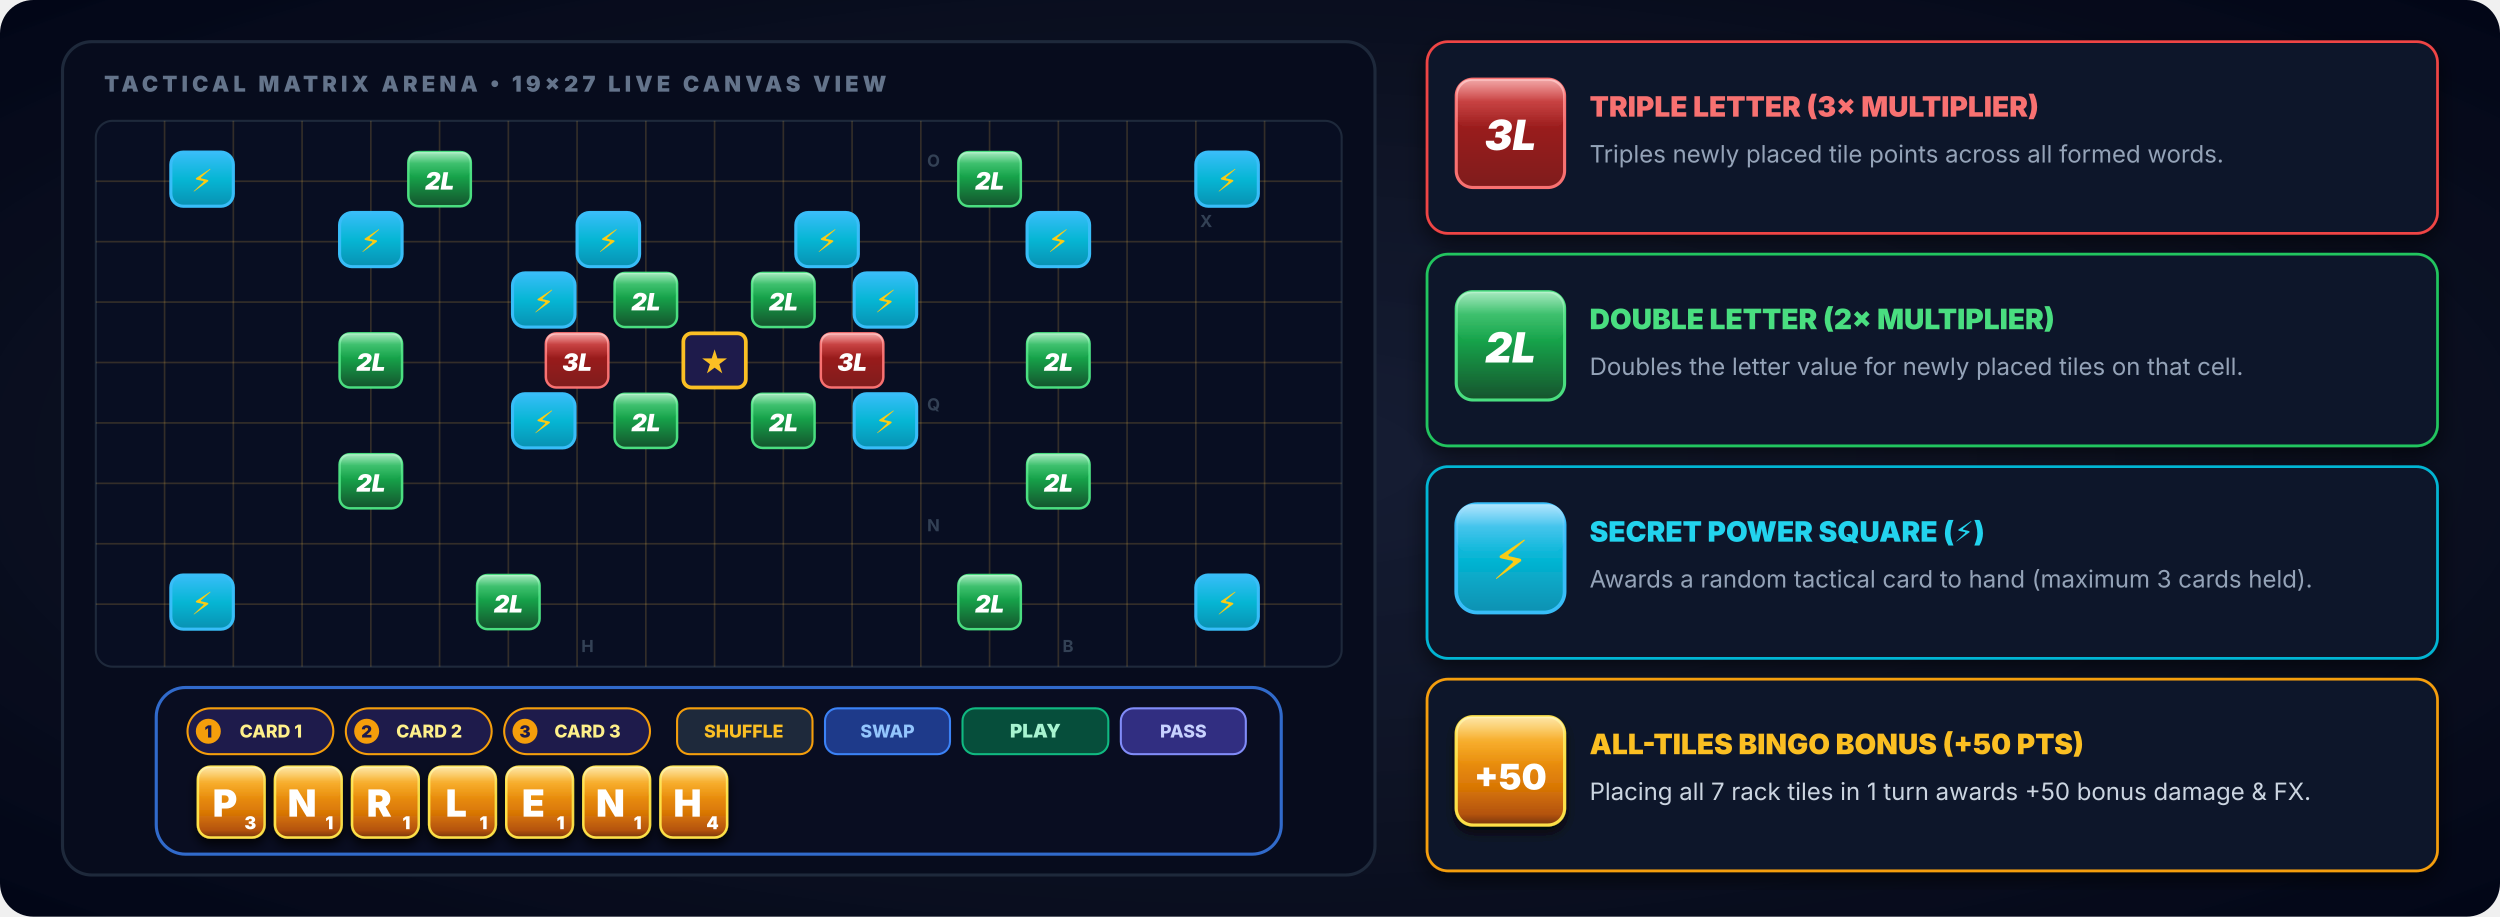
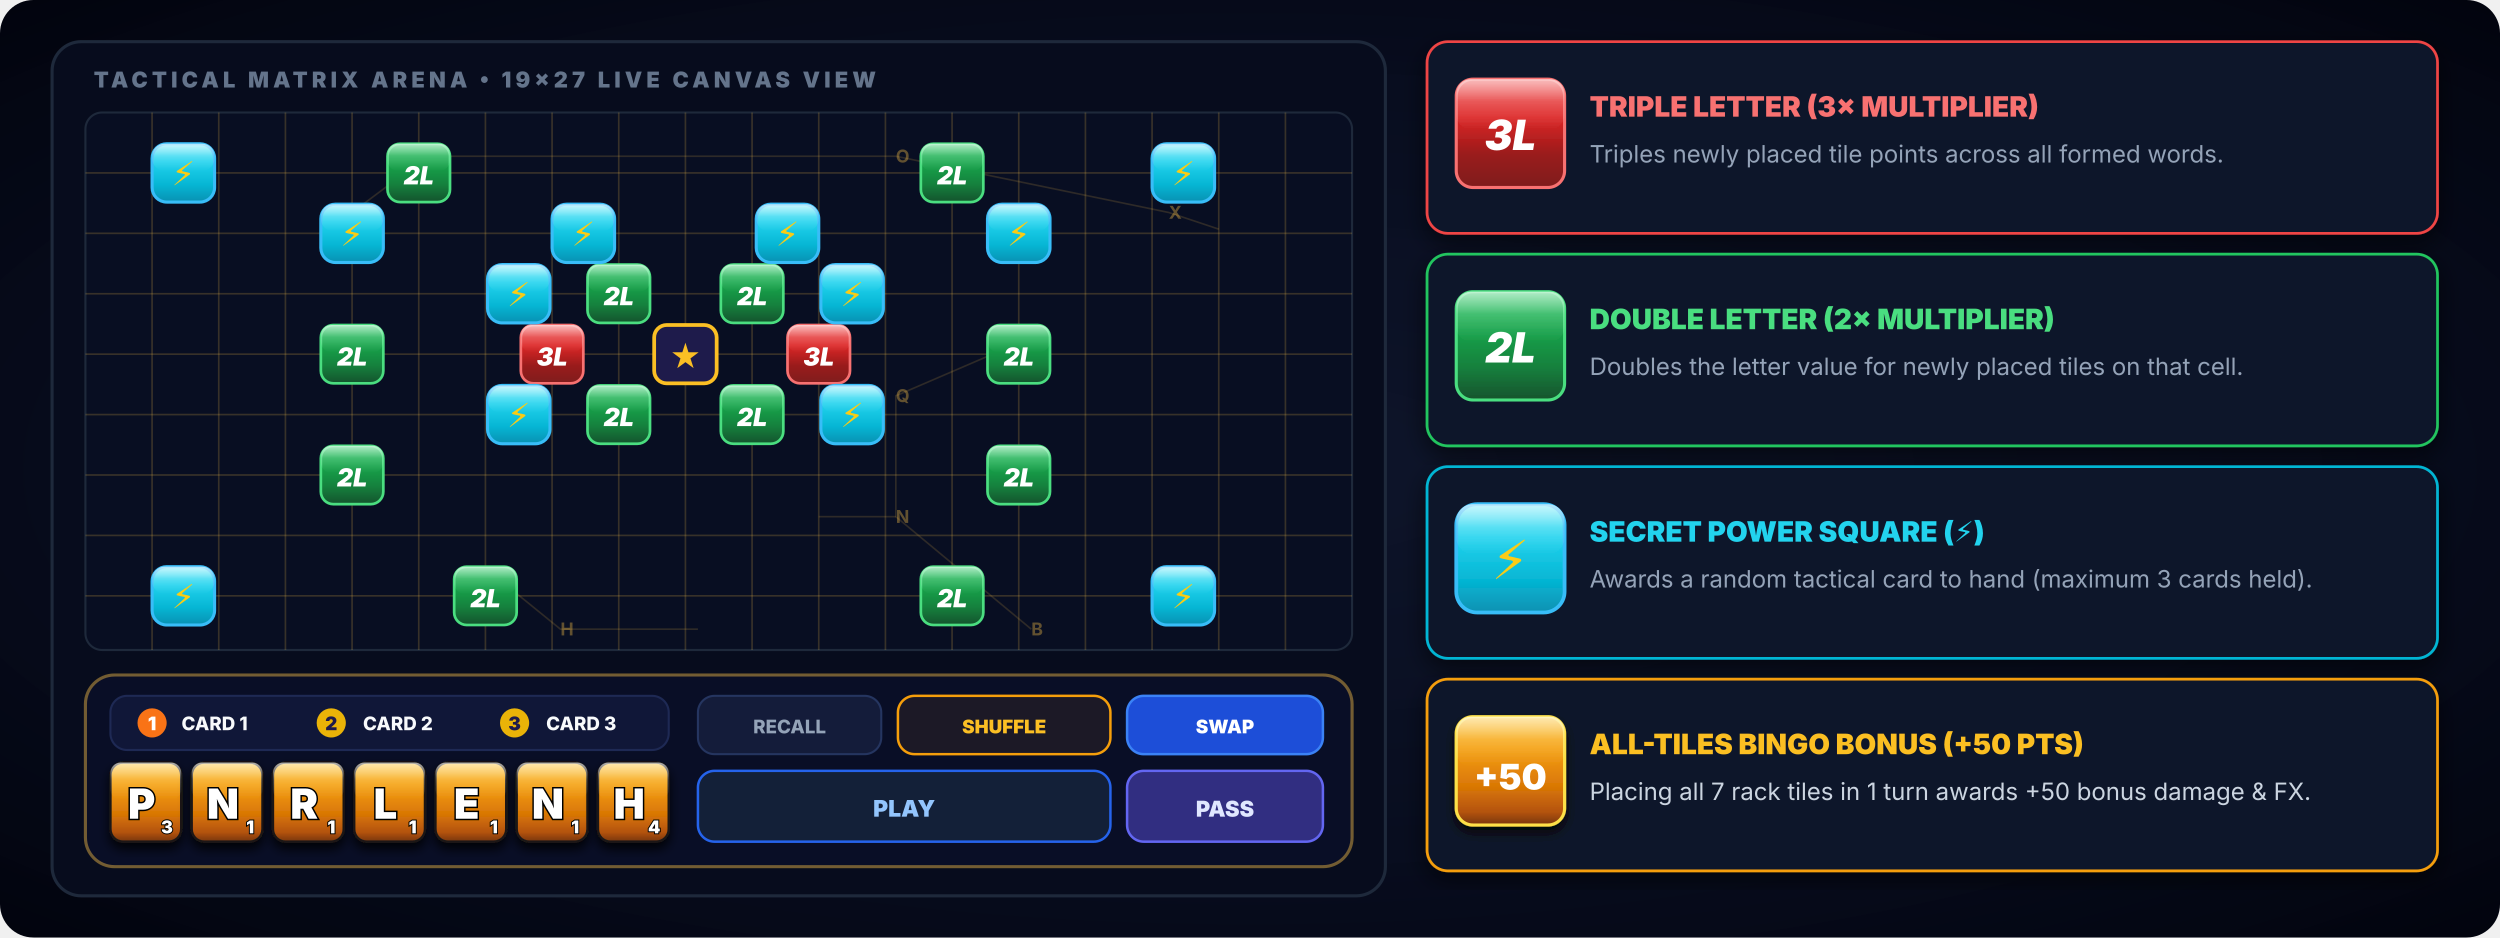
- <svg xmlns="http://www.w3.org/2000/svg" viewBox="0 0 1200 440" width="100%" height="100%">
+ <svg xmlns="http://www.w3.org/2000/svg" viewBox="0 0 1200 450" width="100%" height="100%">
  <defs>
    <radialGradient id="arenaBg" cx="50%" cy="50%" r="70%">
-       <stop offset="0%" stop-color="#0b132b" stop-opacity="0.95" />
-       <stop offset="60%" stop-color="#070c1d" stop-opacity="0.98" />
-       <stop offset="100%" stop-color="#020617" stop-opacity="1" />
+       <stop offset="0%" stop-color="#091026" stop-opacity="0.98" />
+       <stop offset="60%" stop-color="#050a1c" stop-opacity="0.99" />
+       <stop offset="100%" stop-color="#02040e" stop-opacity="1" />
    </radialGradient>
    <linearGradient id="cell3LGrad" x1="0%" y1="0%" x2="0%" y2="100%">
-       <stop offset="0%" stop-color="#dc2626" />
-       <stop offset="45%" stop-color="#991b1b" />
+       <stop offset="0%" stop-color="#ef4444" />
+       <stop offset="35%" stop-color="#dc2626" />
+       <stop offset="70%" stop-color="#991b1b" />
      <stop offset="100%" stop-color="#7f1d1d" />
    </linearGradient>
    <linearGradient id="cell2LGrad" x1="0%" y1="0%" x2="0%" y2="100%">
      <stop offset="0%" stop-color="#22c55e" />
-       <stop offset="45%" stop-color="#16a34a" />
+       <stop offset="35%" stop-color="#16a34a" />
+       <stop offset="70%" stop-color="#15803d" />
      <stop offset="100%" stop-color="#14532d" />
    </linearGradient>
    <linearGradient id="cellPowerGrad" x1="0%" y1="0%" x2="0%" y2="100%">
-       <stop offset="0%" stop-color="#38bdf8" />
-       <stop offset="50%" stop-color="#06b6d4" />
+       <stop offset="0%" stop-color="#67e8f9" />
+       <stop offset="30%" stop-color="#22d3ee" />
+       <stop offset="70%" stop-color="#06b6d4" />
      <stop offset="100%" stop-color="#0891b2" />
    </linearGradient>
    <linearGradient id="woodTileGrad" x1="0%" y1="0%" x2="0%" y2="100%">
      <stop offset="0%" stop-color="#fbbf24" />
-       <stop offset="25%" stop-color="#f59e0b" />
+       <stop offset="28%" stop-color="#f59e0b" />
      <stop offset="65%" stop-color="#d97706" />
-       <stop offset="90%" stop-color="#b45309" />
+       <stop offset="88%" stop-color="#b45309" />
      <stop offset="100%" stop-color="#78350f" />
    </linearGradient>
    <linearGradient id="glossReflection" x1="0%" y1="0%" x2="0%" y2="100%">
-       <stop offset="0%" stop-color="#ffffff" stop-opacity="0.6" />
-       <stop offset="45%" stop-color="#ffffff" stop-opacity="0.15" />
+       <stop offset="0%" stop-color="#ffffff" stop-opacity="0.65" />
+       <stop offset="45%" stop-color="#ffffff" stop-opacity="0.18" />
      <stop offset="100%" stop-color="#ffffff" stop-opacity="0" />
    </linearGradient>
-     <filter id="cyanNeonGlow" x="-30%" y="-30%" width="160%" height="160%">
+     <filter id="cyanGlow" x="-30%" y="-30%" width="160%" height="160%">
+       <feGaussianBlur stdDeviation="6" result="blur" />
+       <feMerge>
+         <feMergeNode in="blur" />
+         <feMergeNode in="SourceGraphic" />
+       </feMerge>
+     </filter>
+     <filter id="starGlow" x="-30%" y="-30%" width="160%" height="160%">
      <feGaussianBlur stdDeviation="5" result="blur" />
      <feMerge>
        <feMergeNode in="blur" />
        <feMergeNode in="SourceGraphic" />
      </feMerge>
    </filter>
-     <filter id="starAmberGlow" x="-30%" y="-30%" width="160%" height="160%">
-       <feGaussianBlur stdDeviation="4" result="blur" />
-       <feMerge>
-         <feMergeNode in="blur" />
-         <feMergeNode in="SourceGraphic" />
-       </feMerge>
-     </filter>
    <filter id="tileShadow" x="-20%" y="-20%" width="140%" height="140%">
-       <feDropShadow dx="0" dy="3" stdDeviation="2.5" flood-color="#000000" flood-opacity="0.8" />
+       <feDropShadow dx="0" dy="3" stdDeviation="2.5" flood-color="#000000" flood-opacity="0.85" />
    </filter>
    <filter id="cardShadow" x="-10%" y="-10%" width="120%" height="120%">
-       <feDropShadow dx="0" dy="4" stdDeviation="5" flood-color="#000000" flood-opacity="0.6" />
+       <feDropShadow dx="0" dy="4" stdDeviation="6" flood-color="#000000" flood-opacity="0.6" />
    </filter>
    <style>
-       @keyframes powerCellPulse {
-         0%, 100% { opacity: 0.85; filter: drop-shadow(0 0 4px #22d3ee); }
-         50% { opacity: 1.0; filter: drop-shadow(0 0 12px #38bdf8); }
+       @keyframes powerPulse {
+         0%, 100% { filter: drop-shadow(0 0 5px #22d3ee); opacity: 0.92; }
+         50% { filter: drop-shadow(0 0 14px #38bdf8); opacity: 1.0; }
      }
-       @keyframes starPulseGlow {
-         0%, 100% { filter: drop-shadow(0 0 3px #fbbf24); }
-         50% { filter: drop-shadow(0 0 9px #f59e0b); }
+       @keyframes starPulse {
+         0%, 100% { filter: drop-shadow(0 0 4px #fbbf24); }
+         50% { filter: drop-shadow(0 0 11px #f59e0b); }
      }
-       .anim-power-glow { animation: powerCellPulse 3.2s ease-in-out infinite; }
-       .anim-center-star { animation: starPulseGlow 3.5s ease-in-out infinite; }
+       .anim-power-glow { animation: powerPulse 3.2s ease-in-out infinite; }
+       .anim-center-star { animation: starPulse 3.5s ease-in-out infinite; }
    </style>
  </defs>
-   <rect width="1200" height="440" fill="url(#arenaBg)" rx="16" />
-   <g transform="translate(30, 20)">
-     <rect width="630" height="400" rx="14" fill="#070c1d" stroke="#1e293b" stroke-width="1.5" />
-     <text x="20" y="24" fill="#64748b" font-family="'Inter', sans-serif" font-size="10.5" font-weight="900" letter-spacing="2">
+   <rect width="1200" height="450" fill="url(#arenaBg)" rx="16" />
+   <g transform="translate(25, 20)">
+     <rect width="640" height="410" rx="14" fill="#070c1d" stroke="#1e293b" stroke-width="1.5" />
+     <text x="20" y="22" fill="#64748b" font-family="'Inter', sans-serif" font-size="10.5" font-weight="900" letter-spacing="2">
      TACTICAL MATRIX ARENA • 19×27 LIVE CANVAS VIEW
    </text>
-     <rect x="16" y="38" width="598" height="262" rx="8" fill="#080e22" stroke="#1e293b" stroke-width="1" />
-     <g stroke="rgba(245, 190, 72, 0.18)" stroke-width="0.8">
-       <line x1="16" y1="67" x2="614" y2="67" />
-       <line x1="16" y1="96" x2="614" y2="96" />
-       <line x1="16" y1="125" x2="614" y2="125" />
-       <line x1="16" y1="154" x2="614" y2="154" />
-       <line x1="16" y1="183" x2="614" y2="183" />
-       <line x1="16" y1="212" x2="614" y2="212" />
-       <line x1="16" y1="241" x2="614" y2="241" />
-       <line x1="16" y1="270" x2="614" y2="270" />
-       <line x1="49" y1="38" x2="49" y2="300" />
-       <line x1="82" y1="38" x2="82" y2="300" />
-       <line x1="115" y1="38" x2="115" y2="300" />
-       <line x1="148" y1="38" x2="148" y2="300" />
-       <line x1="181" y1="38" x2="181" y2="300" />
-       <line x1="214" y1="38" x2="214" y2="300" />
-       <line x1="247" y1="38" x2="247" y2="300" />
-       <line x1="280" y1="38" x2="280" y2="300" />
-       <line x1="313" y1="38" x2="313" y2="300" />
-       <line x1="346" y1="38" x2="346" y2="300" />
-       <line x1="379" y1="38" x2="379" y2="300" />
-       <line x1="412" y1="38" x2="412" y2="300" />
-       <line x1="445" y1="38" x2="445" y2="300" />
-       <line x1="478" y1="38" x2="478" y2="300" />
-       <line x1="511" y1="38" x2="511" y2="300" />
-       <line x1="544" y1="38" x2="544" y2="300" />
-       <line x1="577" y1="38" x2="577" y2="300" />
-     </g>
-     <g fill="#334155" font-family="'Inter', monospace" font-size="8" font-weight="700">
-       <text x="184" y="60">R</text>
-       <text x="415" y="60">O</text>
-       <text x="546" y="89">X</text>
-       <text x="480" y="148">C</text>
-       <text x="415" y="177">Q</text>
-       <text x="415" y="235">N</text>
-       <text x="216" y="264">M</text>
-       <text x="249" y="293">H</text>
-       <text x="480" y="293">B</text>
-     </g>
-     <g transform="translate(298, 140)" class="anim-center-star">
-       <rect width="30" height="26" rx="4" fill="#1e1b4b" stroke="#fbbf24" stroke-width="1.8" />
-       <text x="15" y="19" fill="#fbbf24" font-size="16" text-anchor="middle">★</text>
+     <rect x="16" y="34" width="608" height="258" rx="8" fill="#080e22" stroke="#1e293b" stroke-width="1" />
+     <g stroke="rgba(245, 190, 72, 0.20)" stroke-width="0.8">
+       <line x1="16" y1="63" x2="624" y2="63" />
+       <line x1="16" y1="92" x2="624" y2="92" />
+       <line x1="16" y1="121" x2="624" y2="121" />
+       <line x1="16" y1="150" x2="624" y2="150" />
+       <line x1="16" y1="179" x2="624" y2="179" />
+       <line x1="16" y1="208" x2="624" y2="208" />
+       <line x1="16" y1="237" x2="624" y2="237" />
+       <line x1="16" y1="266" x2="624" y2="266" />
+       <line x1="48" y1="34" x2="48" y2="292" />
+       <line x1="80" y1="34" x2="80" y2="292" />
+       <line x1="112" y1="34" x2="112" y2="292" />
+       <line x1="144" y1="34" x2="144" y2="292" />
+       <line x1="176" y1="34" x2="176" y2="292" />
+       <line x1="208" y1="34" x2="208" y2="292" />
+       <line x1="240" y1="34" x2="240" y2="292" />
+       <line x1="272" y1="34" x2="272" y2="292" />
+       <line x1="304" y1="34" x2="304" y2="292" />
+       <line x1="336" y1="34" x2="336" y2="292" />
+       <line x1="368" y1="34" x2="368" y2="292" />
+       <line x1="400" y1="34" x2="400" y2="292" />
+       <line x1="432" y1="34" x2="432" y2="292" />
+       <line x1="464" y1="34" x2="464" y2="292" />
+       <line x1="496" y1="34" x2="496" y2="292" />
+       <line x1="528" y1="34" x2="528" y2="292" />
+       <line x1="560" y1="34" x2="560" y2="292" />
+       <line x1="592" y1="34" x2="592" y2="292" />
+     </g>
+     <g stroke="rgba(245, 190, 72, 0.16)" stroke-width="0.8" fill="none">
+       <path d="M 180 55 L 405 55 L 536 82 L 560 90" />
+       <path d="M 470 142 L 405 170 L 405 228 L 470 282" />
+       <path d="M 212 256 L 244 282 L 310 282" />
+       <path d="M 144 82 L 180 55" />
+       <path d="M 368 228 L 405 228" />
+     </g>
+     <g fill="rgba(245, 190, 72, 0.38)" font-family="'Inter', monospace" font-size="8.5" font-weight="700">
+       <text x="180" y="58">R</text>
+       <text x="405" y="58">O</text>
+       <text x="536" y="85">X</text>
+       <text x="470" y="145">C</text>
+       <text x="405" y="173">Q</text>
+       <text x="405" y="231">N</text>
+       <text x="212" y="259">M</text>
+       <text x="244" y="285">H</text>
+       <text x="470" y="285">B</text>
+     </g>
+     <g transform="translate(289, 136)" class="anim-center-star">
+       <rect width="30" height="28" rx="6" fill="#1e1b4b" stroke="#fbbf24" stroke-width="1.8" />
+       <text x="15" y="20.5" fill="#fbbf24" font-size="17" text-anchor="middle">★</text>
    </g>
    <g>
-       <g transform="translate(232, 140)">
-         <rect width="30" height="26" rx="5" fill="url(#cell3LGrad)" stroke="#f87171" stroke-width="1.2" />
-         <rect width="30" height="12" rx="4" fill="url(#glossReflection)" />
-         <text x="15" y="18" fill="#ffffff" font-family="'Inter', sans-serif" font-size="11.5" font-weight="900" font-style="italic" text-anchor="middle">3L</text>
-       </g>
-       <g transform="translate(364, 140)">
-         <rect width="30" height="26" rx="5" fill="url(#cell3LGrad)" stroke="#f87171" stroke-width="1.2" />
-         <rect width="30" height="12" rx="4" fill="url(#glossReflection)" />
-         <text x="15" y="18" fill="#ffffff" font-family="'Inter', sans-serif" font-size="11.5" font-weight="900" font-style="italic" text-anchor="middle">3L</text>
+       <g transform="translate(225, 136)">
+         <rect width="30" height="28" rx="6" fill="url(#cell3LGrad)" stroke="#f87171" stroke-width="1.3" />
+         <rect width="30" height="13" rx="5" fill="url(#glossReflection)" />
+         <text x="15" y="19.5" fill="#ffffff" font-family="'Inter', sans-serif" font-size="12" font-weight="900" font-style="italic" text-anchor="middle">3L</text>
+       </g>
+       <g transform="translate(353, 136)">
+         <rect width="30" height="28" rx="6" fill="url(#cell3LGrad)" stroke="#f87171" stroke-width="1.3" />
+         <rect width="30" height="13" rx="5" fill="url(#glossReflection)" />
+         <text x="15" y="19.5" fill="#ffffff" font-family="'Inter', sans-serif" font-size="12" font-weight="900" font-style="italic" text-anchor="middle">3L</text>
      </g>
    </g>
    <g>
-       <g transform="translate(265, 111)">
-         <rect width="30" height="26" rx="5" fill="url(#cell2LGrad)" stroke="#4ade80" stroke-width="1.2" />
-         <rect width="30" height="12" rx="4" fill="url(#glossReflection)" />
-         <text x="15" y="18" fill="#ffffff" font-family="'Inter', sans-serif" font-size="11.5" font-weight="900" font-style="italic" text-anchor="middle">2L</text>
-       </g>
-       <g transform="translate(331, 111)">
-         <rect width="30" height="26" rx="5" fill="url(#cell2LGrad)" stroke="#4ade80" stroke-width="1.2" />
-         <rect width="30" height="12" rx="4" fill="url(#glossReflection)" />
-         <text x="15" y="18" fill="#ffffff" font-family="'Inter', sans-serif" font-size="11.5" font-weight="900" font-style="italic" text-anchor="middle">2L</text>
-       </g>
-       <g transform="translate(265, 169)">
-         <rect width="30" height="26" rx="5" fill="url(#cell2LGrad)" stroke="#4ade80" stroke-width="1.2" />
-         <rect width="30" height="12" rx="4" fill="url(#glossReflection)" />
-         <text x="15" y="18" fill="#ffffff" font-family="'Inter', sans-serif" font-size="11.5" font-weight="900" font-style="italic" text-anchor="middle">2L</text>
-       </g>
-       <g transform="translate(331, 169)">
-         <rect width="30" height="26" rx="5" fill="url(#cell2LGrad)" stroke="#4ade80" stroke-width="1.2" />
-         <rect width="30" height="12" rx="4" fill="url(#glossReflection)" />
-         <text x="15" y="18" fill="#ffffff" font-family="'Inter', sans-serif" font-size="11.5" font-weight="900" font-style="italic" text-anchor="middle">2L</text>
-       </g>
-       <g transform="translate(166, 53)">
-         <rect width="30" height="26" rx="5" fill="url(#cell2LGrad)" stroke="#4ade80" stroke-width="1.2" />
-         <rect width="30" height="12" rx="4" fill="url(#glossReflection)" />
-         <text x="15" y="18" fill="#ffffff" font-family="'Inter', sans-serif" font-size="11.5" font-weight="900" font-style="italic" text-anchor="middle">2L</text>
-       </g>
-       <g transform="translate(430, 53)">
-         <rect width="30" height="26" rx="5" fill="url(#cell2LGrad)" stroke="#4ade80" stroke-width="1.2" />
-         <rect width="30" height="12" rx="4" fill="url(#glossReflection)" />
-         <text x="15" y="18" fill="#ffffff" font-family="'Inter', sans-serif" font-size="11.5" font-weight="900" font-style="italic" text-anchor="middle">2L</text>
-       </g>
-       <g transform="translate(133, 140)">
-         <rect width="30" height="26" rx="5" fill="url(#cell2LGrad)" stroke="#4ade80" stroke-width="1.2" />
-         <rect width="30" height="12" rx="4" fill="url(#glossReflection)" />
-         <text x="15" y="18" fill="#ffffff" font-family="'Inter', sans-serif" font-size="11.5" font-weight="900" font-style="italic" text-anchor="middle">2L</text>
-       </g>
-       <g transform="translate(463, 140)">
-         <rect width="30" height="26" rx="5" fill="url(#cell2LGrad)" stroke="#4ade80" stroke-width="1.2" />
-         <rect width="30" height="12" rx="4" fill="url(#glossReflection)" />
-         <text x="15" y="18" fill="#ffffff" font-family="'Inter', sans-serif" font-size="11.5" font-weight="900" font-style="italic" text-anchor="middle">2L</text>
-       </g>
-       <g transform="translate(133, 198)">
-         <rect width="30" height="26" rx="5" fill="url(#cell2LGrad)" stroke="#4ade80" stroke-width="1.2" />
-         <rect width="30" height="12" rx="4" fill="url(#glossReflection)" />
-         <text x="15" y="18" fill="#ffffff" font-family="'Inter', sans-serif" font-size="11.5" font-weight="900" font-style="italic" text-anchor="middle">2L</text>
-       </g>
-       <g transform="translate(463, 198)">
-         <rect width="30" height="26" rx="5" fill="url(#cell2LGrad)" stroke="#4ade80" stroke-width="1.2" />
-         <rect width="30" height="12" rx="4" fill="url(#glossReflection)" />
-         <text x="15" y="18" fill="#ffffff" font-family="'Inter', sans-serif" font-size="11.5" font-weight="900" font-style="italic" text-anchor="middle">2L</text>
-       </g>
-       <g transform="translate(199, 256)">
-         <rect width="30" height="26" rx="5" fill="url(#cell2LGrad)" stroke="#4ade80" stroke-width="1.2" />
-         <rect width="30" height="12" rx="4" fill="url(#glossReflection)" />
-         <text x="15" y="18" fill="#ffffff" font-family="'Inter', sans-serif" font-size="11.5" font-weight="900" font-style="italic" text-anchor="middle">2L</text>
-       </g>
-       <g transform="translate(430, 256)">
-         <rect width="30" height="26" rx="5" fill="url(#cell2LGrad)" stroke="#4ade80" stroke-width="1.2" />
-         <rect width="30" height="12" rx="4" fill="url(#glossReflection)" />
-         <text x="15" y="18" fill="#ffffff" font-family="'Inter', sans-serif" font-size="11.5" font-weight="900" font-style="italic" text-anchor="middle">2L</text>
+       <g transform="translate(257, 107)">
+         <rect width="30" height="28" rx="6" fill="url(#cell2LGrad)" stroke="#4ade80" stroke-width="1.3" />
+         <rect width="30" height="13" rx="5" fill="url(#glossReflection)" />
+         <text x="15" y="19.5" fill="#ffffff" font-family="'Inter', sans-serif" font-size="12" font-weight="900" font-style="italic" text-anchor="middle">2L</text>
+       </g>
+       <g transform="translate(321, 107)">
+         <rect width="30" height="28" rx="6" fill="url(#cell2LGrad)" stroke="#4ade80" stroke-width="1.3" />
+         <rect width="30" height="13" rx="5" fill="url(#glossReflection)" />
+         <text x="15" y="19.5" fill="#ffffff" font-family="'Inter', sans-serif" font-size="12" font-weight="900" font-style="italic" text-anchor="middle">2L</text>
+       </g>
+       <g transform="translate(257, 165)">
+         <rect width="30" height="28" rx="6" fill="url(#cell2LGrad)" stroke="#4ade80" stroke-width="1.3" />
+         <rect width="30" height="13" rx="5" fill="url(#glossReflection)" />
+         <text x="15" y="19.5" fill="#ffffff" font-family="'Inter', sans-serif" font-size="12" font-weight="900" font-style="italic" text-anchor="middle">2L</text>
+       </g>
+       <g transform="translate(321, 165)">
+         <rect width="30" height="28" rx="6" fill="url(#cell2LGrad)" stroke="#4ade80" stroke-width="1.3" />
+         <rect width="30" height="13" rx="5" fill="url(#glossReflection)" />
+         <text x="15" y="19.5" fill="#ffffff" font-family="'Inter', sans-serif" font-size="12" font-weight="900" font-style="italic" text-anchor="middle">2L</text>
+       </g>
+       <g transform="translate(161, 49)">
+         <rect width="30" height="28" rx="6" fill="url(#cell2LGrad)" stroke="#4ade80" stroke-width="1.3" />
+         <rect width="30" height="13" rx="5" fill="url(#glossReflection)" />
+         <text x="15" y="19.5" fill="#ffffff" font-family="'Inter', sans-serif" font-size="12" font-weight="900" font-style="italic" text-anchor="middle">2L</text>
+       </g>
+       <g transform="translate(417, 49)">
+         <rect width="30" height="28" rx="6" fill="url(#cell2LGrad)" stroke="#4ade80" stroke-width="1.3" />
+         <rect width="30" height="13" rx="5" fill="url(#glossReflection)" />
+         <text x="15" y="19.5" fill="#ffffff" font-family="'Inter', sans-serif" font-size="12" font-weight="900" font-style="italic" text-anchor="middle">2L</text>
+       </g>
+       <g transform="translate(129, 136)">
+         <rect width="30" height="28" rx="6" fill="url(#cell2LGrad)" stroke="#4ade80" stroke-width="1.3" />
+         <rect width="30" height="13" rx="5" fill="url(#glossReflection)" />
+         <text x="15" y="19.5" fill="#ffffff" font-family="'Inter', sans-serif" font-size="12" font-weight="900" font-style="italic" text-anchor="middle">2L</text>
+       </g>
+       <g transform="translate(449, 136)">
+         <rect width="30" height="28" rx="6" fill="url(#cell2LGrad)" stroke="#4ade80" stroke-width="1.3" />
+         <rect width="30" height="13" rx="5" fill="url(#glossReflection)" />
+         <text x="15" y="19.5" fill="#ffffff" font-family="'Inter', sans-serif" font-size="12" font-weight="900" font-style="italic" text-anchor="middle">2L</text>
+       </g>
+       <g transform="translate(129, 194)">
+         <rect width="30" height="28" rx="6" fill="url(#cell2LGrad)" stroke="#4ade80" stroke-width="1.3" />
+         <rect width="30" height="13" rx="5" fill="url(#glossReflection)" />
+         <text x="15" y="19.5" fill="#ffffff" font-family="'Inter', sans-serif" font-size="12" font-weight="900" font-style="italic" text-anchor="middle">2L</text>
+       </g>
+       <g transform="translate(449, 194)">
+         <rect width="30" height="28" rx="6" fill="url(#cell2LGrad)" stroke="#4ade80" stroke-width="1.3" />
+         <rect width="30" height="13" rx="5" fill="url(#glossReflection)" />
+         <text x="15" y="19.5" fill="#ffffff" font-family="'Inter', sans-serif" font-size="12" font-weight="900" font-style="italic" text-anchor="middle">2L</text>
+       </g>
+       <g transform="translate(193, 252)">
+         <rect width="30" height="28" rx="6" fill="url(#cell2LGrad)" stroke="#4ade80" stroke-width="1.3" />
+         <rect width="30" height="13" rx="5" fill="url(#glossReflection)" />
+         <text x="15" y="19.5" fill="#ffffff" font-family="'Inter', sans-serif" font-size="12" font-weight="900" font-style="italic" text-anchor="middle">2L</text>
+       </g>
+       <g transform="translate(417, 252)">
+         <rect width="30" height="28" rx="6" fill="url(#cell2LGrad)" stroke="#4ade80" stroke-width="1.3" />
+         <rect width="30" height="13" rx="5" fill="url(#glossReflection)" />
+         <text x="15" y="19.5" fill="#ffffff" font-family="'Inter', sans-serif" font-size="12" font-weight="900" font-style="italic" text-anchor="middle">2L</text>
      </g>
    </g>
    <g class="anim-power-glow">
-       <g transform="translate(52, 53)">
-         <rect width="30" height="26" rx="6" fill="url(#cellPowerGrad)" stroke="#38bdf8" stroke-width="1.5" />
-         <text x="15" y="19" fill="#facc15" font-size="15" font-weight="900" text-anchor="middle">⚡</text>
-       </g>
-       <g transform="translate(544, 53)">
-         <rect width="30" height="26" rx="6" fill="url(#cellPowerGrad)" stroke="#38bdf8" stroke-width="1.5" />
-         <text x="15" y="19" fill="#facc15" font-size="15" font-weight="900" text-anchor="middle">⚡</text>
-       </g>
-       <g transform="translate(52, 256)">
-         <rect width="30" height="26" rx="6" fill="url(#cellPowerGrad)" stroke="#38bdf8" stroke-width="1.5" />
-         <text x="15" y="19" fill="#facc15" font-size="15" font-weight="900" text-anchor="middle">⚡</text>
-       </g>
-       <g transform="translate(544, 256)">
-         <rect width="30" height="26" rx="6" fill="url(#cellPowerGrad)" stroke="#38bdf8" stroke-width="1.5" />
-         <text x="15" y="19" fill="#facc15" font-size="15" font-weight="900" text-anchor="middle">⚡</text>
-       </g>
-       <g transform="translate(133, 82)">
-         <rect width="30" height="26" rx="6" fill="url(#cellPowerGrad)" stroke="#38bdf8" stroke-width="1.5" />
-         <text x="15" y="19" fill="#facc15" font-size="15" font-weight="900" text-anchor="middle">⚡</text>
-       </g>
-       <g transform="translate(247, 82)">
-         <rect width="30" height="26" rx="6" fill="url(#cellPowerGrad)" stroke="#38bdf8" stroke-width="1.5" />
-         <text x="15" y="19" fill="#facc15" font-size="15" font-weight="900" text-anchor="middle">⚡</text>
-       </g>
-       <g transform="translate(352, 82)">
-         <rect width="30" height="26" rx="6" fill="url(#cellPowerGrad)" stroke="#38bdf8" stroke-width="1.5" />
-         <text x="15" y="19" fill="#facc15" font-size="15" font-weight="900" text-anchor="middle">⚡</text>
-       </g>
-       <g transform="translate(463, 82)">
-         <rect width="30" height="26" rx="6" fill="url(#cellPowerGrad)" stroke="#38bdf8" stroke-width="1.5" />
-         <text x="15" y="19" fill="#facc15" font-size="15" font-weight="900" text-anchor="middle">⚡</text>
-       </g>
-       <g transform="translate(216, 111)">
-         <rect width="30" height="26" rx="6" fill="url(#cellPowerGrad)" stroke="#38bdf8" stroke-width="1.5" />
-         <text x="15" y="19" fill="#facc15" font-size="15" font-weight="900" text-anchor="middle">⚡</text>
-       </g>
-       <g transform="translate(380, 111)">
-         <rect width="30" height="26" rx="6" fill="url(#cellPowerGrad)" stroke="#38bdf8" stroke-width="1.5" />
-         <text x="15" y="19" fill="#facc15" font-size="15" font-weight="900" text-anchor="middle">⚡</text>
-       </g>
-       <g transform="translate(216, 169)">
-         <rect width="30" height="26" rx="6" fill="url(#cellPowerGrad)" stroke="#38bdf8" stroke-width="1.5" />
-         <text x="15" y="19" fill="#facc15" font-size="15" font-weight="900" text-anchor="middle">⚡</text>
-       </g>
-       <g transform="translate(380, 169)">
-         <rect width="30" height="26" rx="6" fill="url(#cellPowerGrad)" stroke="#38bdf8" stroke-width="1.5" />
-         <text x="15" y="19" fill="#facc15" font-size="15" font-weight="900" text-anchor="middle">⚡</text>
-       </g>
-     </g>
-     <g transform="translate(45, 310)">
-       <rect width="540" height="80" rx="14" fill="#090d21" stroke="#3b82f6" stroke-width="1.5" stroke-opacity="0.8" />
-       <g transform="translate(15, 10)">
-         <rect x="0" y="0" width="70" height="22" rx="11" fill="#1e1b4b" stroke="#f59e0b" stroke-width="1" />
-         <circle cx="10" cy="11" r="6" fill="#f59e0b" />
-         <text x="10" y="14" fill="#1e1b4b" font-family="'Inter', sans-serif" font-size="8" font-weight="900" text-anchor="middle">1</text>
-         <text x="40" y="14" fill="#fef08a" font-family="'Inter', sans-serif" font-size="8.5" font-weight="800" text-anchor="middle">CARD 1</text>
-         <rect x="76" y="0" width="70" height="22" rx="11" fill="#1e1b4b" stroke="#f59e0b" stroke-width="1" />
-         <circle cx="86" cy="11" r="6" fill="#f59e0b" />
-         <text x="86" y="14" fill="#1e1b4b" font-family="'Inter', sans-serif" font-size="8" font-weight="900" text-anchor="middle">2</text>
-         <text x="116" y="14" fill="#fef08a" font-family="'Inter', sans-serif" font-size="8.5" font-weight="800" text-anchor="middle">CARD 2</text>
-         <rect x="152" y="0" width="70" height="22" rx="11" fill="#1e1b4b" stroke="#f59e0b" stroke-width="1" />
-         <circle cx="162" cy="11" r="6" fill="#f59e0b" />
-         <text x="162" y="14" fill="#1e1b4b" font-family="'Inter', sans-serif" font-size="8" font-weight="900" text-anchor="middle">3</text>
-         <text x="192" y="14" fill="#fef08a" font-family="'Inter', sans-serif" font-size="8.5" font-weight="800" text-anchor="middle">CARD 3</text>
-         <rect x="235" y="0" width="65" height="22" rx="6" fill="#1e293b" stroke="#f59e0b" stroke-width="1" />
-         <text x="267" y="14" fill="#fbbf24" font-family="'Inter', sans-serif" font-size="8.5" font-weight="800" text-anchor="middle">SHUFFLE</text>
-         <rect x="306" y="0" width="60" height="22" rx="6" fill="#1e3a8a" stroke="#3b82f6" stroke-width="1" />
-         <text x="336" y="14" fill="#93c5fd" font-family="'Inter', sans-serif" font-size="8.5" font-weight="800" text-anchor="middle">SWAP</text>
-         <rect x="372" y="0" width="70" height="22" rx="6" fill="#064e3b" stroke="#10b981" stroke-width="1" />
-         <text x="407" y="14" fill="#a7f3d0" font-family="'Inter', sans-serif" font-size="9" font-weight="900" text-anchor="middle">PLAY</text>
-         <rect x="448" y="0" width="60" height="22" rx="6" fill="#312e81" stroke="#818cf8" stroke-width="1" />
-         <text x="478" y="14" fill="#c7d2fe" font-family="'Inter', sans-serif" font-size="8.5" font-weight="800" text-anchor="middle">PASS</text>
-       </g>
-       <g transform="translate(20, 38)">
-         <g transform="translate(0, 0)" filter="url(#tileShadow)">
-           <rect width="32" height="34" rx="6" fill="url(#woodTileGrad)" stroke="#fde047" stroke-width="1.2" />
-           <rect width="32" height="16" rx="5" fill="url(#glossReflection)" />
-           <text x="13" y="24" fill="#ffffff" font-family="'Inter', Impact, sans-serif" font-size="18" font-weight="900" text-anchor="middle">P</text>
-           <text x="28" y="30" fill="#ffffff" font-family="'Inter', sans-serif" font-size="8.5" font-weight="900" text-anchor="end">3</text>
+       <g transform="translate(48, 49)">
+         <rect width="30" height="28" rx="7" fill="url(#cellPowerGrad)" stroke="#38bdf8" stroke-width="1.5" />
+         <rect width="30" height="13" rx="6" fill="url(#glossReflection)" />
+         <text x="15" y="20" fill="#facc15" font-size="16" font-weight="900" text-anchor="middle">⚡</text>
+       </g>
+       <g transform="translate(528, 49)">
+         <rect width="30" height="28" rx="7" fill="url(#cellPowerGrad)" stroke="#38bdf8" stroke-width="1.5" />
+         <rect width="30" height="13" rx="6" fill="url(#glossReflection)" />
+         <text x="15" y="20" fill="#facc15" font-size="16" font-weight="900" text-anchor="middle">⚡</text>
+       </g>
+       <g transform="translate(48, 252)">
+         <rect width="30" height="28" rx="7" fill="url(#cellPowerGrad)" stroke="#38bdf8" stroke-width="1.5" />
+         <rect width="30" height="13" rx="6" fill="url(#glossReflection)" />
+         <text x="15" y="20" fill="#facc15" font-size="16" font-weight="900" text-anchor="middle">⚡</text>
+       </g>
+       <g transform="translate(528, 252)">
+         <rect width="30" height="28" rx="7" fill="url(#cellPowerGrad)" stroke="#38bdf8" stroke-width="1.5" />
+         <rect width="30" height="13" rx="6" fill="url(#glossReflection)" />
+         <text x="15" y="20" fill="#facc15" font-size="16" font-weight="900" text-anchor="middle">⚡</text>
+       </g>
+       <g transform="translate(129, 78)">
+         <rect width="30" height="28" rx="7" fill="url(#cellPowerGrad)" stroke="#38bdf8" stroke-width="1.5" />
+         <rect width="30" height="13" rx="6" fill="url(#glossReflection)" />
+         <text x="15" y="20" fill="#facc15" font-size="16" font-weight="900" text-anchor="middle">⚡</text>
+       </g>
+       <g transform="translate(240, 78)">
+         <rect width="30" height="28" rx="7" fill="url(#cellPowerGrad)" stroke="#38bdf8" stroke-width="1.5" />
+         <rect width="30" height="13" rx="6" fill="url(#glossReflection)" />
+         <text x="15" y="20" fill="#facc15" font-size="16" font-weight="900" text-anchor="middle">⚡</text>
+       </g>
+       <g transform="translate(338, 78)">
+         <rect width="30" height="28" rx="7" fill="url(#cellPowerGrad)" stroke="#38bdf8" stroke-width="1.5" />
+         <rect width="30" height="13" rx="6" fill="url(#glossReflection)" />
+         <text x="15" y="20" fill="#facc15" font-size="16" font-weight="900" text-anchor="middle">⚡</text>
+       </g>
+       <g transform="translate(449, 78)">
+         <rect width="30" height="28" rx="7" fill="url(#cellPowerGrad)" stroke="#38bdf8" stroke-width="1.5" />
+         <rect width="30" height="13" rx="6" fill="url(#glossReflection)" />
+         <text x="15" y="20" fill="#facc15" font-size="16" font-weight="900" text-anchor="middle">⚡</text>
+       </g>
+       <g transform="translate(209, 107)">
+         <rect width="30" height="28" rx="7" fill="url(#cellPowerGrad)" stroke="#38bdf8" stroke-width="1.5" />
+         <rect width="30" height="13" rx="6" fill="url(#glossReflection)" />
+         <text x="15" y="20" fill="#facc15" font-size="16" font-weight="900" text-anchor="middle">⚡</text>
+       </g>
+       <g transform="translate(369, 107)">
+         <rect width="30" height="28" rx="7" fill="url(#cellPowerGrad)" stroke="#38bdf8" stroke-width="1.5" />
+         <rect width="30" height="13" rx="6" fill="url(#glossReflection)" />
+         <text x="15" y="20" fill="#facc15" font-size="16" font-weight="900" text-anchor="middle">⚡</text>
+       </g>
+       <g transform="translate(209, 165)">
+         <rect width="30" height="28" rx="7" fill="url(#cellPowerGrad)" stroke="#38bdf8" stroke-width="1.5" />
+         <rect width="30" height="13" rx="6" fill="url(#glossReflection)" />
+         <text x="15" y="20" fill="#facc15" font-size="16" font-weight="900" text-anchor="middle">⚡</text>
+       </g>
+       <g transform="translate(369, 165)">
+         <rect width="30" height="28" rx="7" fill="url(#cellPowerGrad)" stroke="#38bdf8" stroke-width="1.5" />
+         <rect width="30" height="13" rx="6" fill="url(#glossReflection)" />
+         <text x="15" y="20" fill="#facc15" font-size="16" font-weight="900" text-anchor="middle">⚡</text>
+       </g>
+     </g>
+     <g transform="translate(16, 304)">
+       <rect width="608" height="92" rx="14" fill="#090e26" stroke="rgba(245, 190, 72, 0.45)" stroke-width="1.5" />
+       <g transform="translate(12, 10)">
+         <rect width="268" height="26" rx="8" fill="#101738" stroke="#1e2954" stroke-width="1" />
+         <circle cx="20" cy="13" r="7" fill="#f97316" />
+         <text x="20" y="16.5" fill="#ffffff" font-family="'Inter', sans-serif" font-size="9" font-weight="900" text-anchor="middle">1</text>
+         <text x="50" y="16.5" fill="#f8fafc" font-family="'Inter', sans-serif" font-size="9" font-weight="800" text-anchor="middle">CARD 1</text>
+         <circle cx="106" cy="13" r="7" fill="#eab308" />
+         <text x="106" y="16.5" fill="#1e1b4b" font-family="'Inter', sans-serif" font-size="9" font-weight="900" text-anchor="middle">2</text>
+         <text x="138" y="16.5" fill="#f8fafc" font-family="'Inter', sans-serif" font-size="9" font-weight="800" text-anchor="middle">CARD 2</text>
+         <circle cx="194" cy="13" r="7" fill="#eab308" />
+         <text x="194" y="16.5" fill="#1e1b4b" font-family="'Inter', sans-serif" font-size="9" font-weight="900" text-anchor="middle">3</text>
+         <text x="226" y="16.5" fill="#f8fafc" font-family="'Inter', sans-serif" font-size="9" font-weight="800" text-anchor="middle">CARD 3</text>
+         <g transform="translate(0, 32)">
+           <g transform="translate(0, 0)" filter="url(#tileShadow)">
+             <rect width="34" height="38" rx="6" fill="url(#woodTileGrad)" stroke="#1c1917" stroke-width="1.2" />
+             <rect width="34" height="18" rx="5" fill="url(#glossReflection)" />
+             <text x="15" y="27" fill="#ffffff" stroke="#000000" stroke-width="1.4" paint-order="stroke fill" font-family="'Inter', sans-serif" font-size="20" font-weight="900" text-anchor="middle">P</text>
+             <text x="30" y="34" fill="#ffffff" stroke="#000000" stroke-width="0.9" paint-order="stroke fill" font-family="'Inter', sans-serif" font-size="8.5" font-weight="900" text-anchor="end">3</text>
+           </g>
+           <g transform="translate(39, 0)" filter="url(#tileShadow)">
+             <rect width="34" height="38" rx="6" fill="url(#woodTileGrad)" stroke="#1c1917" stroke-width="1.2" />
+             <rect width="34" height="18" rx="5" fill="url(#glossReflection)" />
+             <text x="15" y="27" fill="#ffffff" stroke="#000000" stroke-width="1.4" paint-order="stroke fill" font-family="'Inter', sans-serif" font-size="20" font-weight="900" text-anchor="middle">N</text>
+             <text x="30" y="34" fill="#ffffff" stroke="#000000" stroke-width="0.9" paint-order="stroke fill" font-family="'Inter', sans-serif" font-size="8.5" font-weight="900" text-anchor="end">1</text>
+           </g>
+           <g transform="translate(78, 0)" filter="url(#tileShadow)">
+             <rect width="34" height="38" rx="6" fill="url(#woodTileGrad)" stroke="#1c1917" stroke-width="1.2" />
+             <rect width="34" height="18" rx="5" fill="url(#glossReflection)" />
+             <text x="15" y="27" fill="#ffffff" stroke="#000000" stroke-width="1.4" paint-order="stroke fill" font-family="'Inter', sans-serif" font-size="20" font-weight="900" text-anchor="middle">R</text>
+             <text x="30" y="34" fill="#ffffff" stroke="#000000" stroke-width="0.9" paint-order="stroke fill" font-family="'Inter', sans-serif" font-size="8.5" font-weight="900" text-anchor="end">1</text>
+           </g>
+           <g transform="translate(117, 0)" filter="url(#tileShadow)">
+             <rect width="34" height="38" rx="6" fill="url(#woodTileGrad)" stroke="#1c1917" stroke-width="1.2" />
+             <rect width="34" height="18" rx="5" fill="url(#glossReflection)" />
+             <text x="15" y="27" fill="#ffffff" stroke="#000000" stroke-width="1.4" paint-order="stroke fill" font-family="'Inter', sans-serif" font-size="20" font-weight="900" text-anchor="middle">L</text>
+             <text x="30" y="34" fill="#ffffff" stroke="#000000" stroke-width="0.9" paint-order="stroke fill" font-family="'Inter', sans-serif" font-size="8.5" font-weight="900" text-anchor="end">1</text>
+           </g>
+           <g transform="translate(156, 0)" filter="url(#tileShadow)">
+             <rect width="34" height="38" rx="6" fill="url(#woodTileGrad)" stroke="#1c1917" stroke-width="1.2" />
+             <rect width="34" height="18" rx="5" fill="url(#glossReflection)" />
+             <text x="15" y="27" fill="#ffffff" stroke="#000000" stroke-width="1.4" paint-order="stroke fill" font-family="'Inter', sans-serif" font-size="20" font-weight="900" text-anchor="middle">E</text>
+             <text x="30" y="34" fill="#ffffff" stroke="#000000" stroke-width="0.9" paint-order="stroke fill" font-family="'Inter', sans-serif" font-size="8.5" font-weight="900" text-anchor="end">1</text>
+           </g>
+           <g transform="translate(195, 0)" filter="url(#tileShadow)">
+             <rect width="34" height="38" rx="6" fill="url(#woodTileGrad)" stroke="#1c1917" stroke-width="1.2" />
+             <rect width="34" height="18" rx="5" fill="url(#glossReflection)" />
+             <text x="15" y="27" fill="#ffffff" stroke="#000000" stroke-width="1.4" paint-order="stroke fill" font-family="'Inter', sans-serif" font-size="20" font-weight="900" text-anchor="middle">N</text>
+             <text x="30" y="34" fill="#ffffff" stroke="#000000" stroke-width="0.9" paint-order="stroke fill" font-family="'Inter', sans-serif" font-size="8.5" font-weight="900" text-anchor="end">1</text>
+           </g>
+           <g transform="translate(234, 0)" filter="url(#tileShadow)">
+             <rect width="34" height="38" rx="6" fill="url(#woodTileGrad)" stroke="#1c1917" stroke-width="1.2" />
+             <rect width="34" height="18" rx="5" fill="url(#glossReflection)" />
+             <text x="15" y="27" fill="#ffffff" stroke="#000000" stroke-width="1.4" paint-order="stroke fill" font-family="'Inter', sans-serif" font-size="20" font-weight="900" text-anchor="middle">H</text>
+             <text x="30" y="34" fill="#ffffff" stroke="#000000" stroke-width="0.9" paint-order="stroke fill" font-family="'Inter', sans-serif" font-size="8.5" font-weight="900" text-anchor="end">4</text>
+           </g>
        </g>
-         <g transform="translate(37, 0)" filter="url(#tileShadow)">
-           <rect width="32" height="34" rx="6" fill="url(#woodTileGrad)" stroke="#fde047" stroke-width="1.2" />
-           <rect width="32" height="16" rx="5" fill="url(#glossReflection)" />
-           <text x="13" y="24" fill="#ffffff" font-family="'Inter', Impact, sans-serif" font-size="18" font-weight="900" text-anchor="middle">N</text>
-           <text x="28" y="30" fill="#ffffff" font-family="'Inter', sans-serif" font-size="8.5" font-weight="900" text-anchor="end">1</text>
-         </g>
-         <g transform="translate(74, 0)" filter="url(#tileShadow)">
-           <rect width="32" height="34" rx="6" fill="url(#woodTileGrad)" stroke="#fde047" stroke-width="1.2" />
-           <rect width="32" height="16" rx="5" fill="url(#glossReflection)" />
-           <text x="13" y="24" fill="#ffffff" font-family="'Inter', Impact, sans-serif" font-size="18" font-weight="900" text-anchor="middle">R</text>
-           <text x="28" y="30" fill="#ffffff" font-family="'Inter', sans-serif" font-size="8.5" font-weight="900" text-anchor="end">1</text>
-         </g>
-         <g transform="translate(111, 0)" filter="url(#tileShadow)">
-           <rect width="32" height="34" rx="6" fill="url(#woodTileGrad)" stroke="#fde047" stroke-width="1.2" />
-           <rect width="32" height="16" rx="5" fill="url(#glossReflection)" />
-           <text x="13" y="24" fill="#ffffff" font-family="'Inter', Impact, sans-serif" font-size="18" font-weight="900" text-anchor="middle">L</text>
-           <text x="28" y="30" fill="#ffffff" font-family="'Inter', sans-serif" font-size="8.5" font-weight="900" text-anchor="end">1</text>
-         </g>
-         <g transform="translate(148, 0)" filter="url(#tileShadow)">
-           <rect width="32" height="34" rx="6" fill="url(#woodTileGrad)" stroke="#fde047" stroke-width="1.2" />
-           <rect width="32" height="16" rx="5" fill="url(#glossReflection)" />
-           <text x="13" y="24" fill="#ffffff" font-family="'Inter', Impact, sans-serif" font-size="18" font-weight="900" text-anchor="middle">E</text>
-           <text x="28" y="30" fill="#ffffff" font-family="'Inter', sans-serif" font-size="8.5" font-weight="900" text-anchor="end">1</text>
-         </g>
-         <g transform="translate(185, 0)" filter="url(#tileShadow)">
-           <rect width="32" height="34" rx="6" fill="url(#woodTileGrad)" stroke="#fde047" stroke-width="1.2" />
-           <rect width="32" height="16" rx="5" fill="url(#glossReflection)" />
-           <text x="13" y="24" fill="#ffffff" font-family="'Inter', Impact, sans-serif" font-size="18" font-weight="900" text-anchor="middle">N</text>
-           <text x="28" y="30" fill="#ffffff" font-family="'Inter', sans-serif" font-size="8.5" font-weight="900" text-anchor="end">1</text>
-         </g>
-         <g transform="translate(222, 0)" filter="url(#tileShadow)">
-           <rect width="32" height="34" rx="6" fill="url(#woodTileGrad)" stroke="#fde047" stroke-width="1.2" />
-           <rect width="32" height="16" rx="5" fill="url(#glossReflection)" />
-           <text x="13" y="24" fill="#ffffff" font-family="'Inter', Impact, sans-serif" font-size="18" font-weight="900" text-anchor="middle">H</text>
-           <text x="28" y="30" fill="#ffffff" font-family="'Inter', sans-serif" font-size="8.5" font-weight="900" text-anchor="end">4</text>
-         </g>
+       </g>
+       <g transform="translate(294, 10)">
+         <rect x="0" y="0" width="88" height="28" rx="8" fill="#141c3a" stroke="#253560" stroke-width="1" />
+         <text x="44" y="18" fill="#94a3b8" font-family="'Inter', sans-serif" font-size="9" font-weight="800" text-anchor="middle">RECALL</text>
+         <rect x="96" y="0" width="102" height="28" rx="8" fill="#1c1926" stroke="#f59e0b" stroke-width="1.2" />
+         <text x="147" y="18" fill="#fbbf24" font-family="'Inter', sans-serif" font-size="9" font-weight="900" text-anchor="middle">SHUFFLE</text>
+         <rect x="206" y="0" width="94" height="28" rx="8" fill="#1d4ed8" stroke="#3b82f6" stroke-width="1.2" />
+         <text x="253" y="18" fill="#ffffff" font-family="'Inter', sans-serif" font-size="9" font-weight="900" text-anchor="middle">SWAP</text>
+         <rect x="0" y="36" width="198" height="34" rx="8" fill="#132038" stroke="#2563eb" stroke-width="1.2" />
+         <text x="99" y="58" fill="#93c5fd" font-family="'Inter', sans-serif" font-size="11" font-weight="900" text-anchor="middle">PLAY</text>
+         <rect x="206" y="36" width="94" height="34" rx="8" fill="#312e81" stroke="#6366f1" stroke-width="1.2" />
+         <text x="253" y="58" fill="#e0e7ff" font-family="'Inter', sans-serif" font-size="10.5" font-weight="900" text-anchor="middle">PASS</text>
      </g>
    </g>
  </g>
  <g transform="translate(685, 20)">
    <g transform="translate(0, 0)" filter="url(#cardShadow)">
      <rect width="485" height="92" rx="10" fill="#0f172a" stroke="#ef4444" stroke-width="1.3" />
      <g transform="translate(14, 18)">
        <rect width="52" height="52" rx="8" fill="url(#cell3LGrad)" stroke="#f87171" stroke-width="1.5" />
        <rect width="52" height="24" rx="7" fill="url(#glossReflection)" />
        <text x="26" y="34" fill="#ffffff" font-family="'Inter', sans-serif" font-size="20" font-weight="900" font-style="italic" text-anchor="middle">3L</text>
      </g>
      <text x="78" y="36" fill="#f87171" font-family="'Inter', sans-serif" font-size="13.5" font-weight="900">TRIPLE LETTER (3× MULTIPLIER)</text>
      <text x="78" y="58" fill="#94a3b8" font-family="'Inter', sans-serif" font-size="11.5">
        Triples newly placed tile points across all formed words.
      </text>
    </g>
    <g transform="translate(0, 102)" filter="url(#cardShadow)">
      <rect width="485" height="92" rx="10" fill="#0f172a" stroke="#22c55e" stroke-width="1.3" />
      <g transform="translate(14, 18)">
        <rect width="52" height="52" rx="8" fill="url(#cell2LGrad)" stroke="#4ade80" stroke-width="1.5" />
        <rect width="52" height="24" rx="7" fill="url(#glossReflection)" />
        <text x="26" y="34" fill="#ffffff" font-family="'Inter', sans-serif" font-size="20" font-weight="900" font-style="italic" text-anchor="middle">2L</text>
      </g>
      <text x="78" y="36" fill="#4ade80" font-family="'Inter', sans-serif" font-size="13.5" font-weight="900">DOUBLE LETTER (2× MULTIPLIER)</text>
      <text x="78" y="58" fill="#94a3b8" font-family="'Inter', sans-serif" font-size="11.5">
        Doubles the letter value for newly placed tiles on that cell.
      </text>
    </g>
    <g transform="translate(0, 204)" filter="url(#cardShadow)">
      <rect width="485" height="92" rx="10" fill="#0f172a" stroke="#06b6d4" stroke-width="1.3" />
      <g transform="translate(14, 18)">
        <rect width="52" height="52" rx="10" fill="url(#cellPowerGrad)" stroke="#38bdf8" stroke-width="1.8" />
        <rect width="52" height="24" rx="8" fill="url(#glossReflection)" />
        <text x="26" y="36" fill="#facc15" font-size="26" font-weight="900" text-anchor="middle">⚡</text>
      </g>
      <text x="78" y="36" fill="#22d3ee" font-family="'Inter', sans-serif" font-size="13.5" font-weight="900">SECRET POWER SQUARE (⚡)</text>
      <text x="78" y="58" fill="#94a3b8" font-family="'Inter', sans-serif" font-size="11.5">
        Awards a random tactical card to hand (maximum 3 cards held).
      </text>
    </g>
    <g transform="translate(0, 306)" filter="url(#cardShadow)">
      <rect width="485" height="92" rx="10" fill="#0f172a" stroke="#f59e0b" stroke-width="1.3" />
      <g transform="translate(14, 18)" filter="url(#tileShadow)">
        <rect width="52" height="52" rx="8" fill="url(#woodTileGrad)" stroke="#fde047" stroke-width="1.5" />
        <rect width="52" height="24" rx="7" fill="url(#glossReflection)" />
        <text x="26" y="35" fill="#ffffff" font-family="'Inter', sans-serif" font-size="17" font-weight="900" text-anchor="middle">+50</text>
      </g>
      <text x="78" y="36" fill="#fbbf24" font-family="'Inter', sans-serif" font-size="13.5" font-weight="900">ALL-TILES BINGO BONUS (+50 PTS)</text>
      <text x="78" y="58" fill="#cbd5e1" font-family="'Inter', sans-serif" font-size="11.5">
        Placing all 7 rack tiles in 1 turn awards +50 bonus damage &amp; FX.
      </text>
    </g>
  </g>
</svg>
